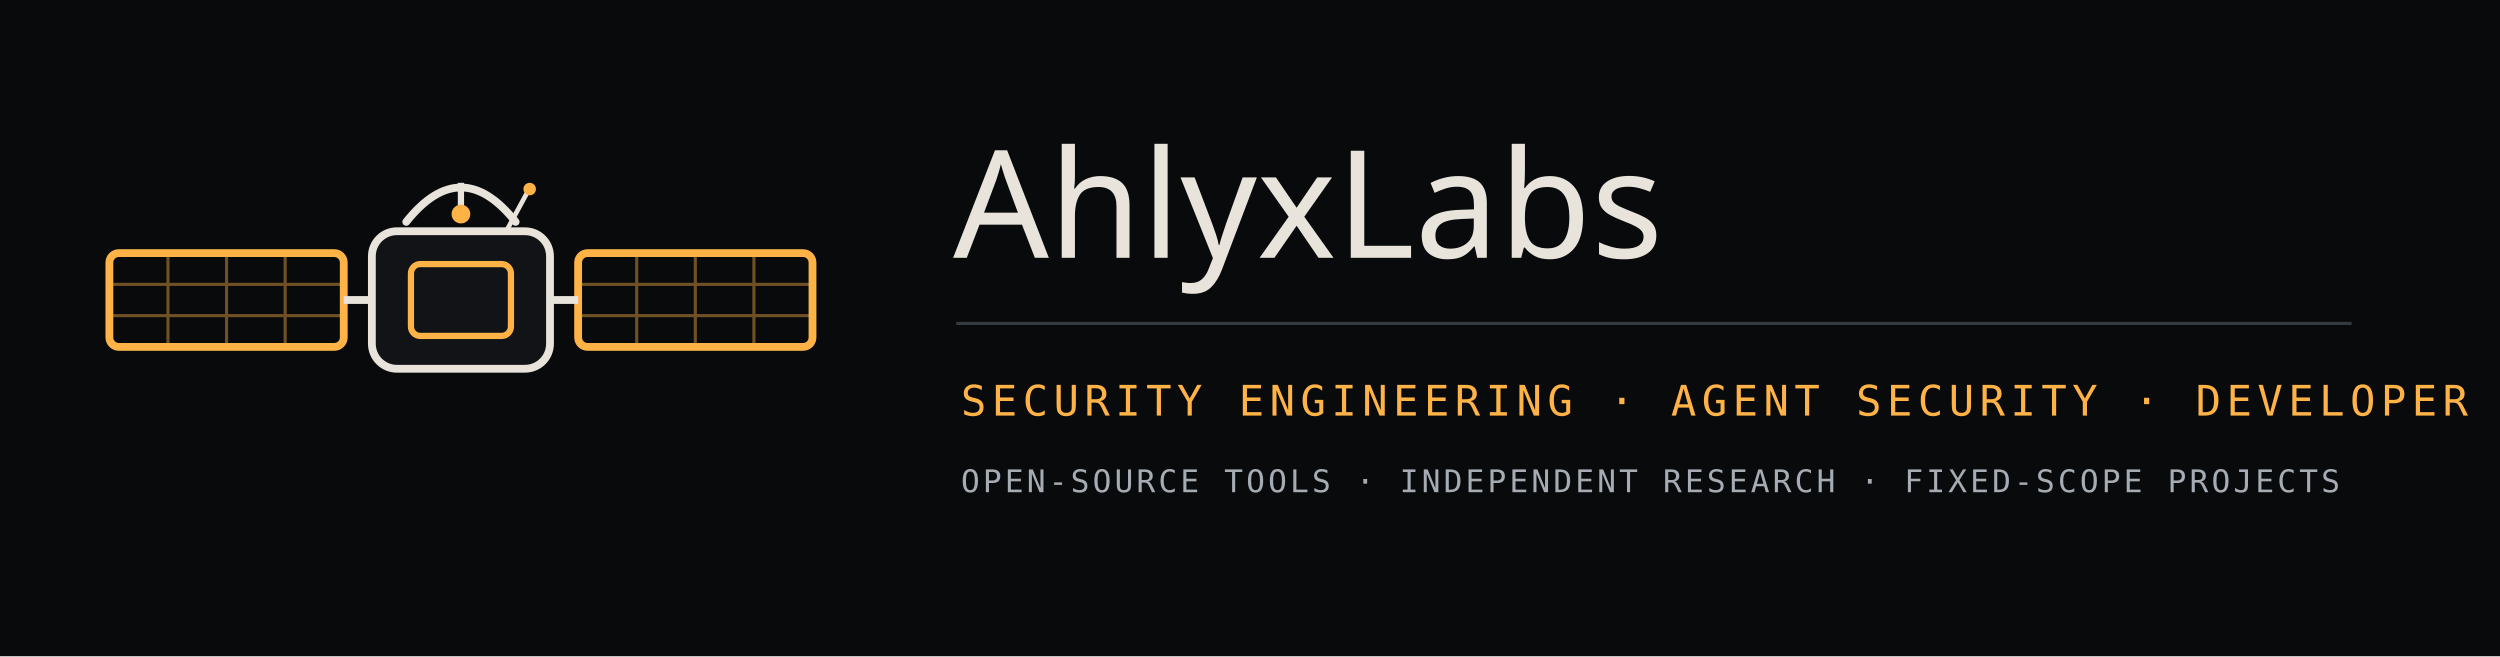
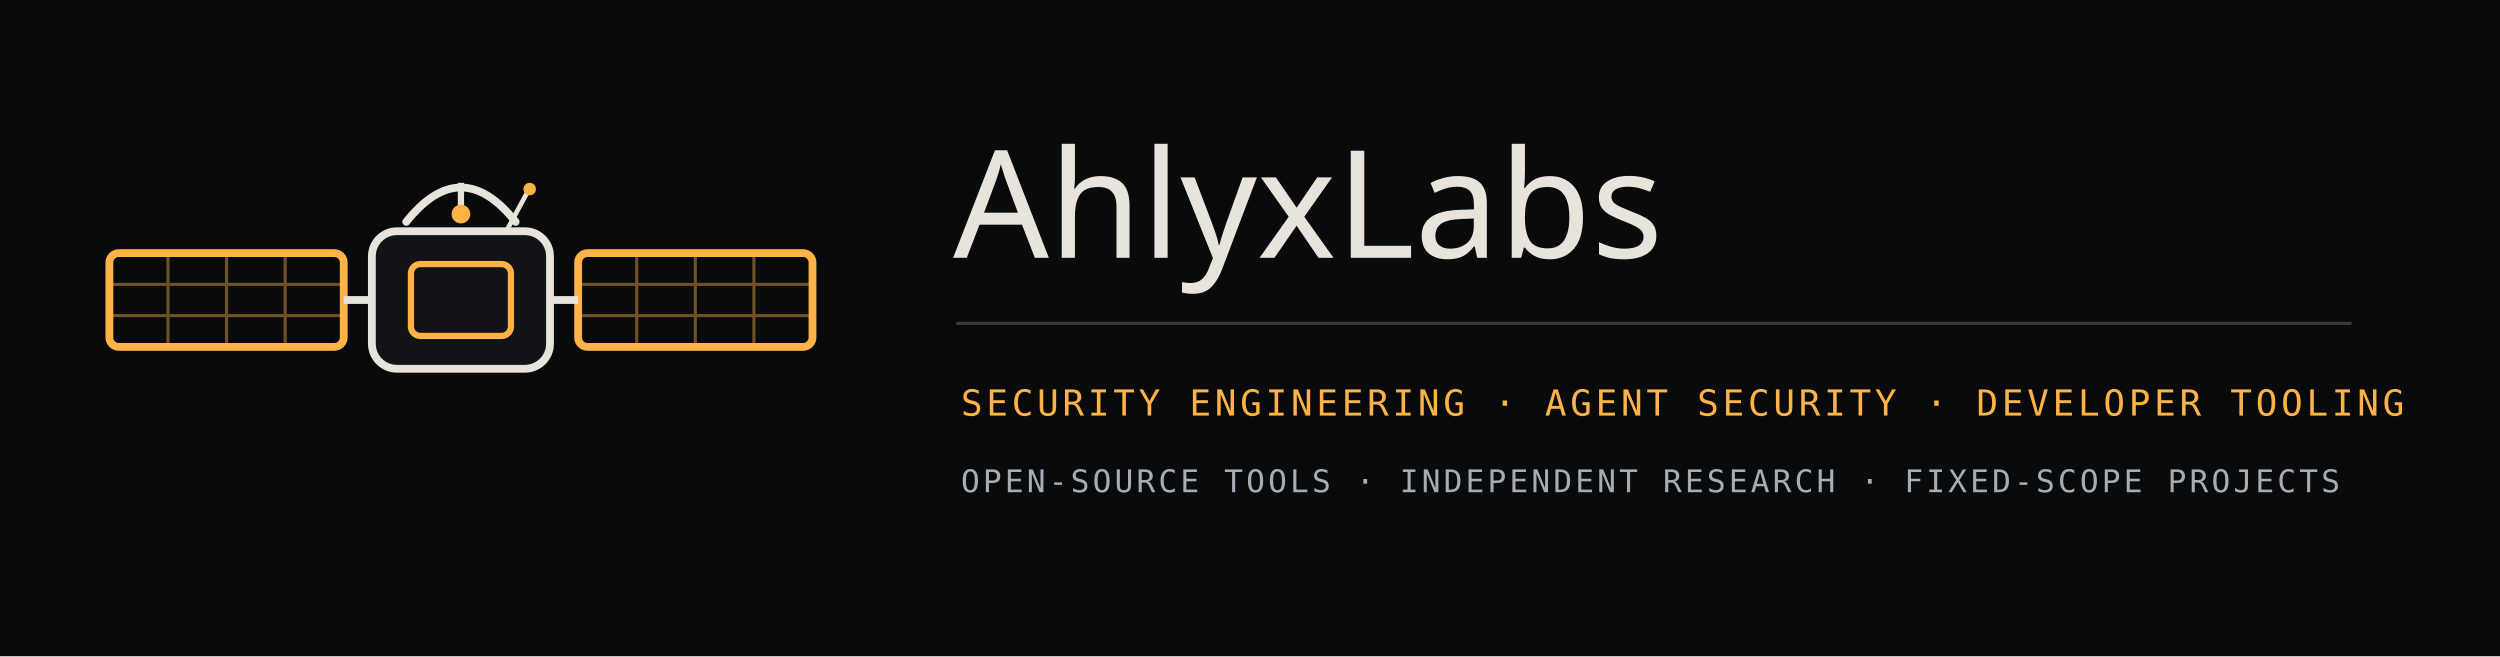
<svg xmlns="http://www.w3.org/2000/svg" viewBox="0 0 1600 420" role="img" aria-labelledby="title desc">
  <style>
    .brand{font-family:"Audiowide","Orbitron","Eurostile","Arial Black",sans-serif;font-weight:400}
    .meta{font-family:"IBM Plex Mono","JetBrains Mono","Cascadia Mono",Consolas,monospace}
  </style>
  <rect width="1600" height="420" fill="#090A0B" />
  <g transform="translate(70,60)">
    <g stroke="#FFB347" fill="none" stroke-linejoin="round">
      <rect x="0" y="102" width="150" height="60" rx="6" stroke-width="5" />
      <rect x="300" y="102" width="150" height="60" rx="6" stroke-width="5" />
      <g stroke-width="2" opacity=".42">
        <line x1="37.5" y1="102" x2="37.5" y2="162" />
        <line x1="75" y1="102" x2="75" y2="162" />
        <line x1="112.5" y1="102" x2="112.5" y2="162" />
        <line x1="337.5" y1="102" x2="337.5" y2="162" />
        <line x1="375" y1="102" x2="375" y2="162" />
        <line x1="412.5" y1="102" x2="412.5" y2="162" />
        <line x1="0" y1="122" x2="150" y2="122" />
        <line x1="0" y1="142" x2="150" y2="142" />
        <line x1="300" y1="122" x2="450" y2="122" />
        <line x1="300" y1="142" x2="450" y2="142" />
      </g>
    </g>
    <line x1="150" y1="132" x2="168" y2="132" stroke="#E8E4DC" stroke-width="5" />
    <line x1="282" y1="132" x2="300" y2="132" stroke="#E8E4DC" stroke-width="5" />
    <rect x="168" y="88" width="114" height="88" rx="16" fill="#111317" stroke="#E8E4DC" stroke-width="5" />
    <rect x="193" y="109" width="64" height="46" rx="6" fill="none" stroke="#FFB347" stroke-width="4" />
    <path d="M 190 82 Q 225 38 260 82" fill="none" stroke="#E8E4DC" stroke-width="5" stroke-linecap="round" />
    <line x1="225" y1="82" x2="225" y2="57" stroke="#E8E4DC" stroke-width="4" />
    <circle cx="225" cy="77" r="6" fill="#FFB347" />
    <line x1="254" y1="88" x2="267" y2="64" stroke="#E8E4DC" stroke-width="3" stroke-linecap="round" />
    <circle cx="269" cy="61" r="4" fill="#FFB347" />
  </g>
  <text x="610" y="165" class="brand" font-size="96" fill="#E8E4DC">AhlyxLabs</text>
  <line x1="612" y1="207" x2="1505" y2="207" stroke="#343A40" stroke-width="2" />
-   <text x="615" y="266" class="meta" font-size="27" letter-spacing="3.5" fill="#FFB347">SECURITY ENGINEERING · AGENT SECURITY · DEVELOPER TOOLING</text>
+   <text x="615" y="266" class="meta" font-size="23" letter-spacing="2.4" fill="#FFB347">SECURITY ENGINEERING · AGENT SECURITY · DEVELOPER TOOLING</text>
  <text x="615" y="315" class="meta" font-size="20" letter-spacing="2" fill="#A6ACB3">OPEN-SOURCE TOOLS · INDEPENDENT RESEARCH · FIXED-SCOPE PROJECTS</text>
</svg>
